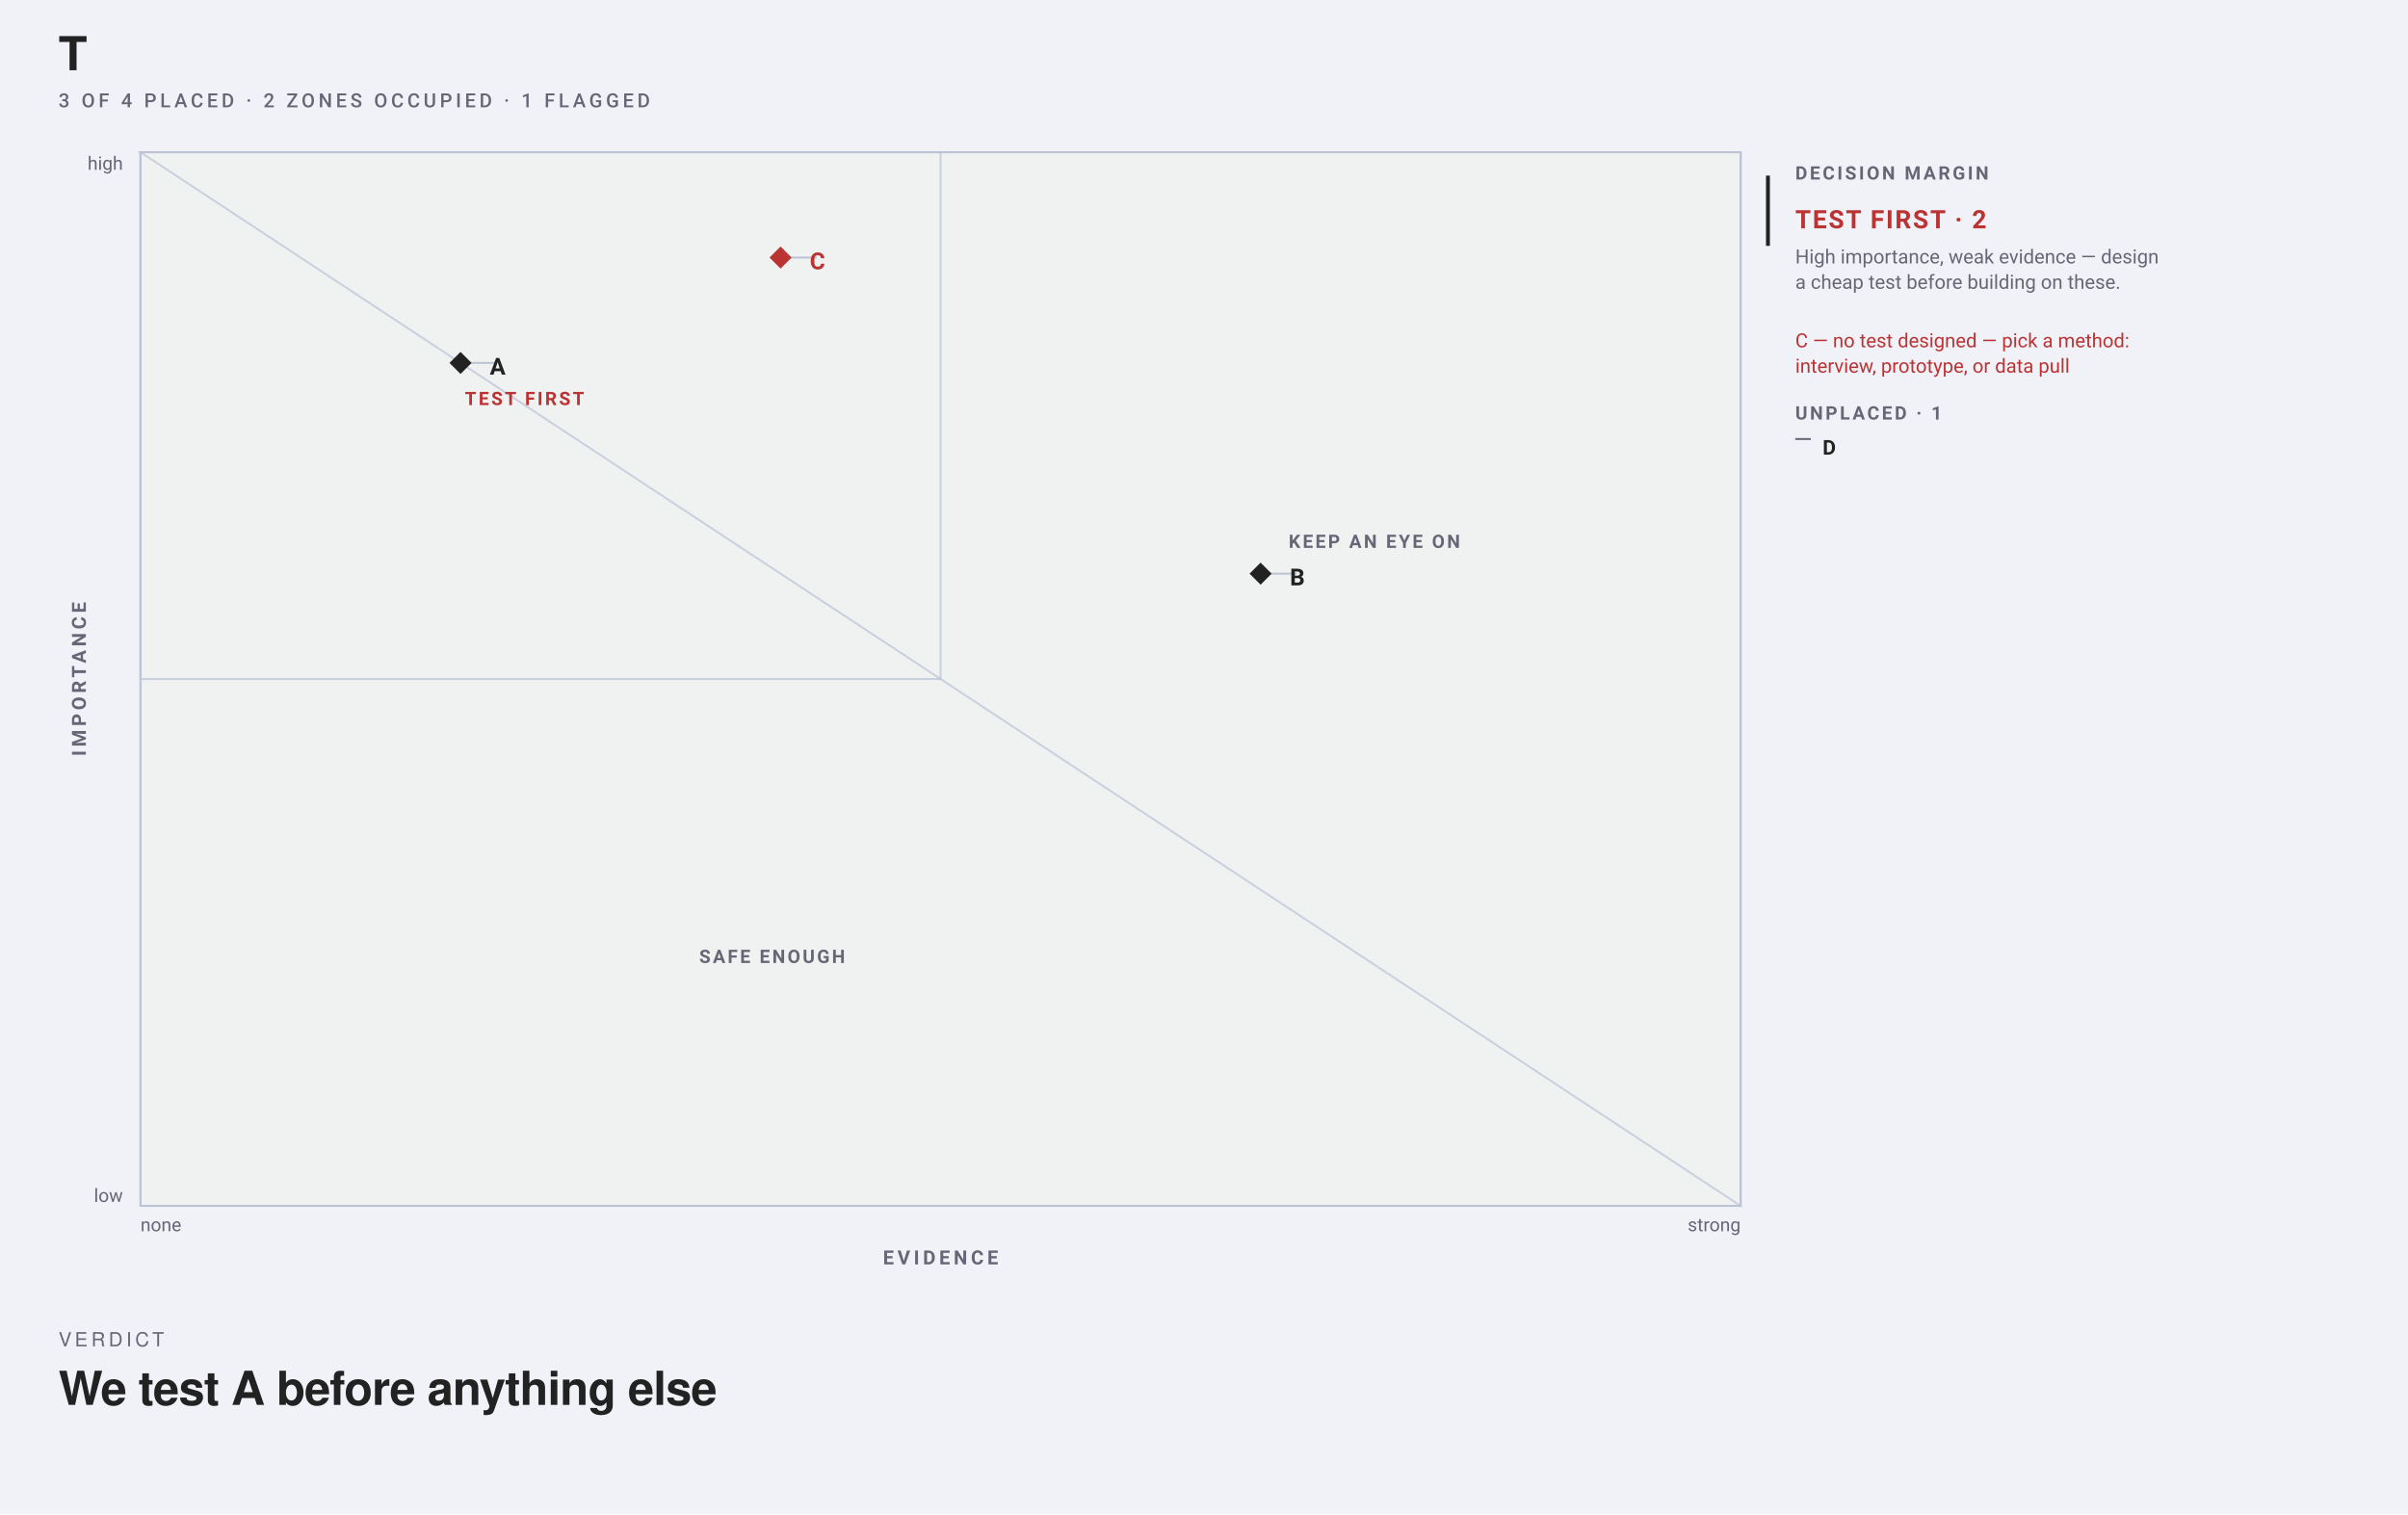
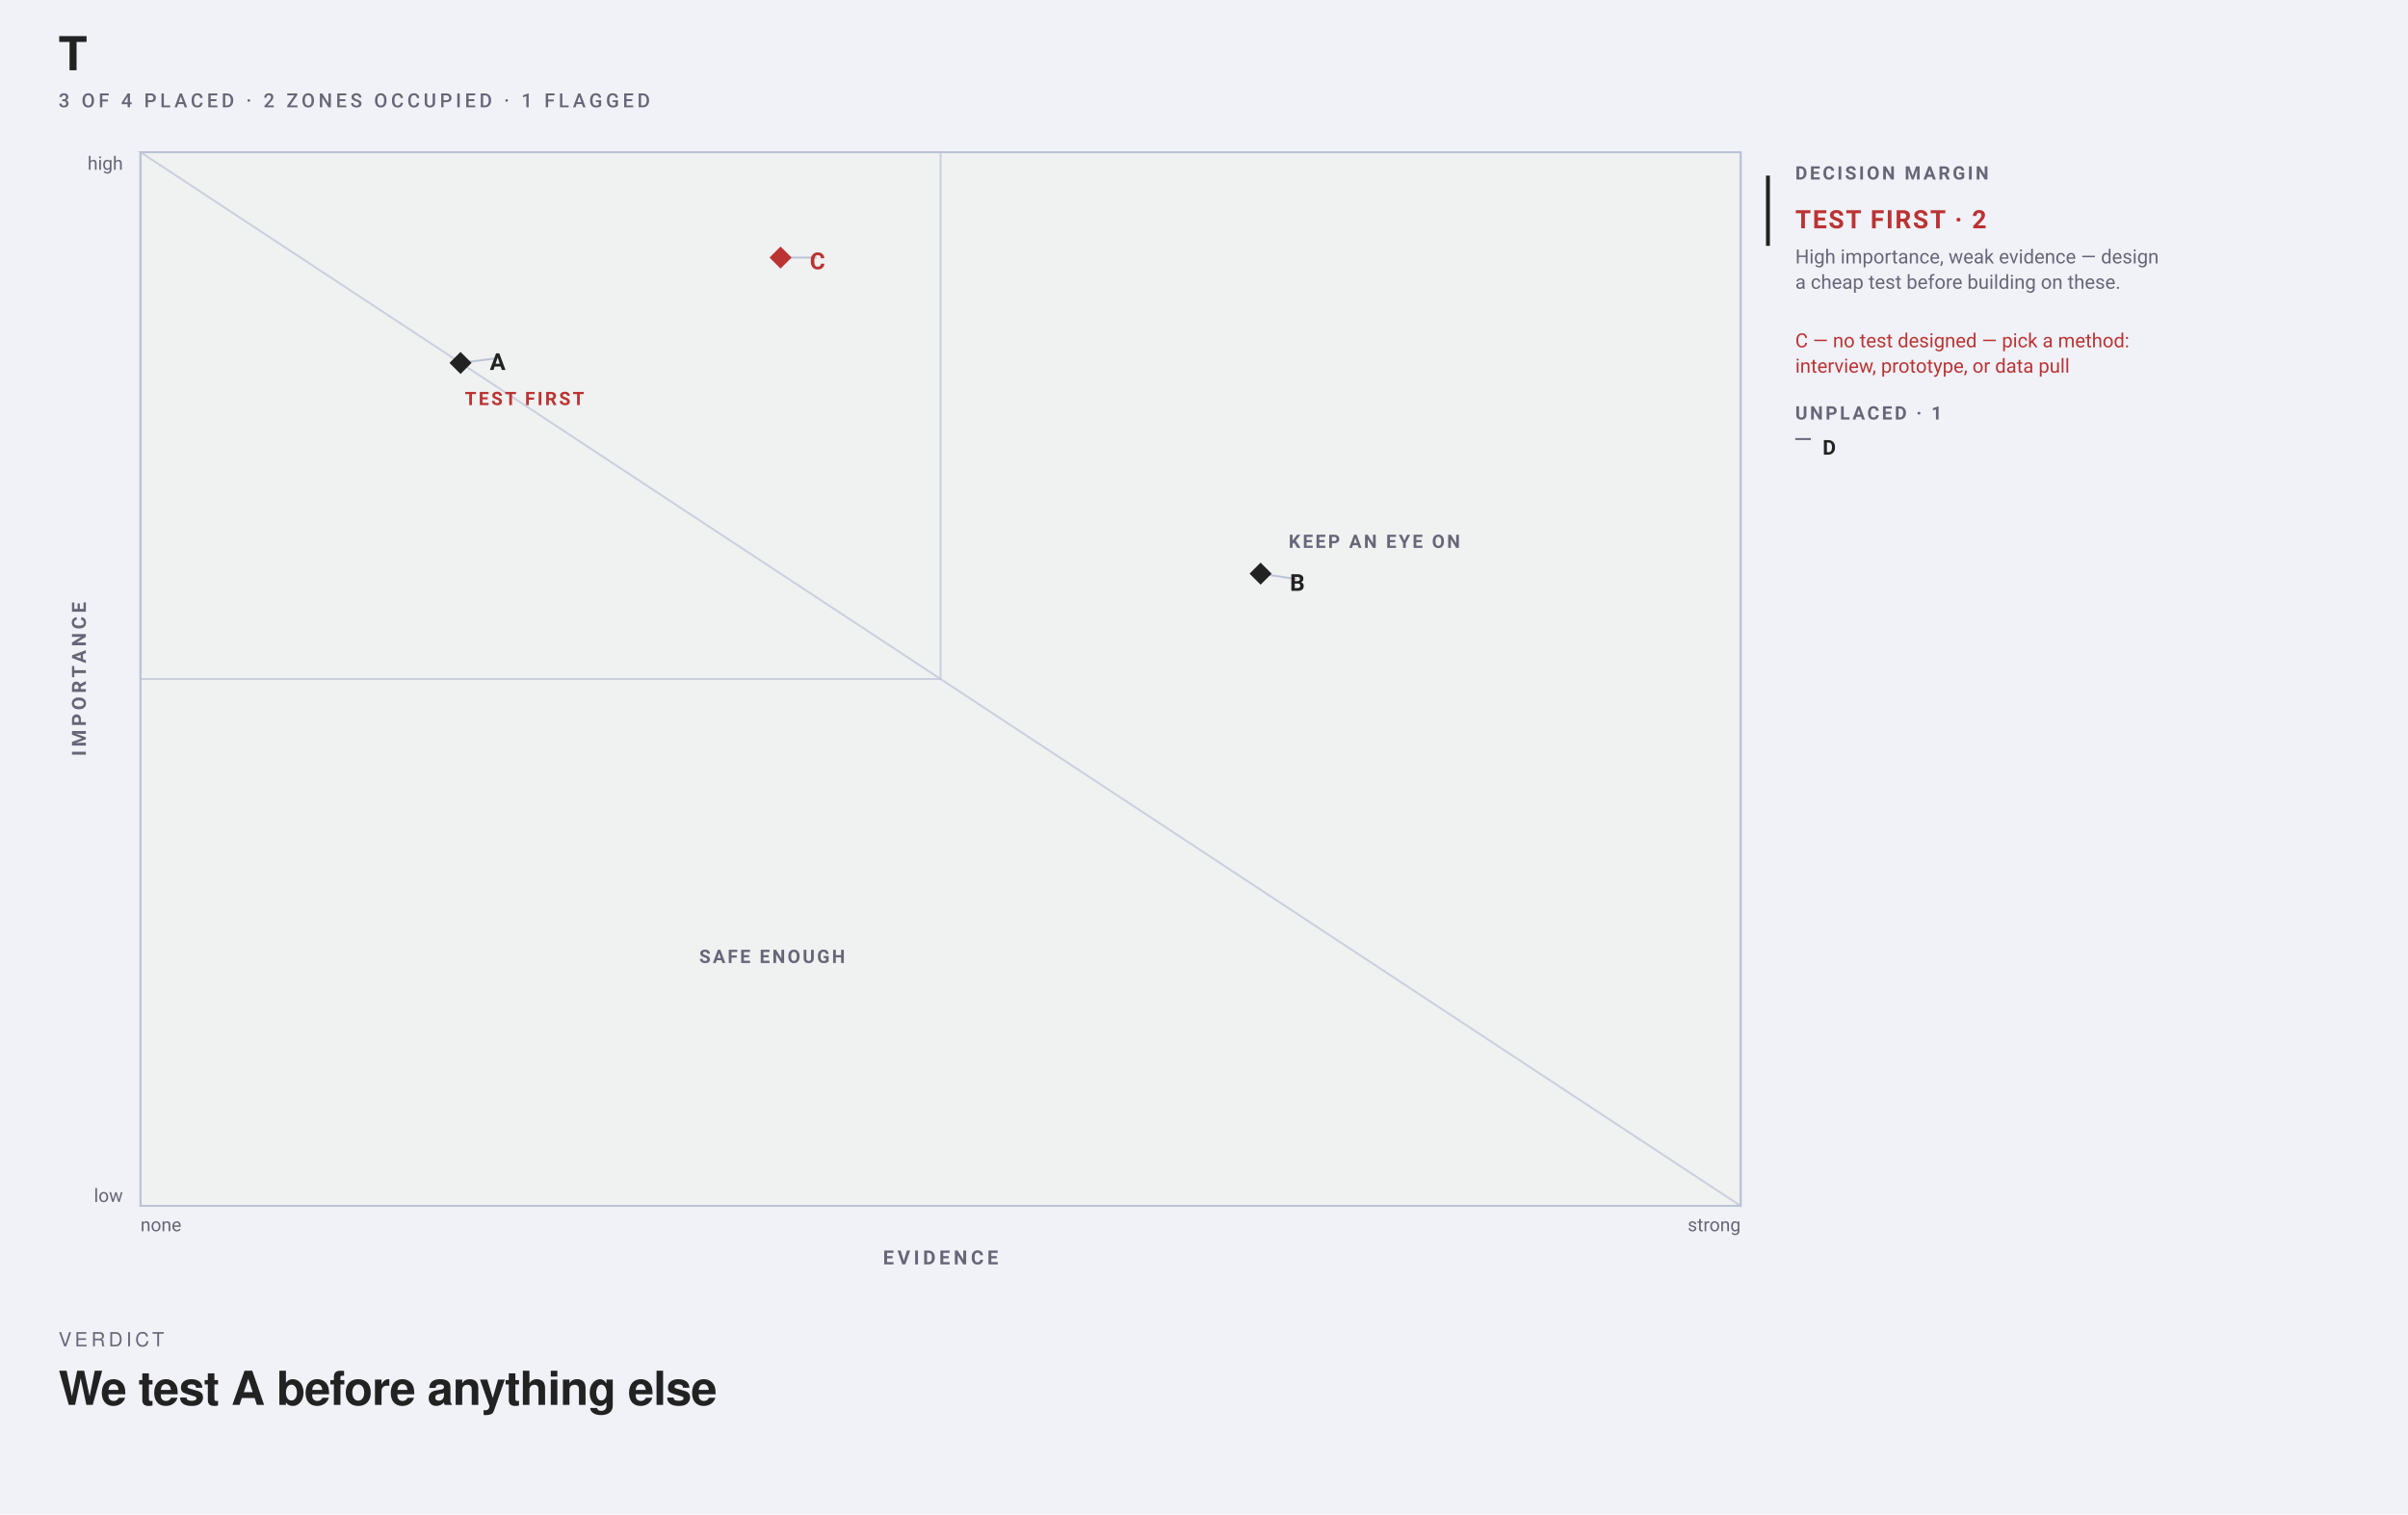
<svg xmlns="http://www.w3.org/2000/svg" data-map-layout="zone-atlas" width="1234" height="776" viewBox="0 0 1234 776" font-family="-apple-system, BlinkMacSystemFont, Segoe UI, Roboto, sans-serif">
  <rect width="1234" height="776" fill="#f0f2f8" />
  <text data-title-line="1" x="30" y="36" font-family="Helvetica, Arial, sans-serif" font-size="24" font-weight="700" fill="#222">T</text>
  <text xml:space="preserve" x="30" y="55" font-family="-apple-system, BlinkMacSystemFont, Segoe UI, Roboto, sans-serif" font-size="10" font-weight="500" letter-spacing="1.8" fill="#667">3 OF 4 PLACED · 2 ZONES OCCUPIED · 1 FLAGGED</text>
  <rect data-plane="1" data-map-field="coordinates" x="72" y="78" width="820" height="540" fill="#f0f1f1" stroke="#bbc3d5" />
  <path d="M72 618L892 618L892 78L72 78Z" fill="none" stroke="#bbc3d5" stroke-width="1" opacity=".72" />
  <path d="M892 618L892 618L892 78L72 78L72 78Z" fill="none" stroke="#bbc3d5" stroke-width="1" opacity=".72" />
  <path d="M482 348L482 78L72 78L72 348Z" fill="none" stroke="#bbc3d5" stroke-width="1" opacity=".72" />
  <text x="268.8" y="207.6" text-anchor="middle" font-size="9.5" font-weight="600" letter-spacing="1.15" fill="#b33">TEST FIRST</text>
  <text x="704.31" y="280.8" text-anchor="middle" font-size="9.5" font-weight="600" letter-spacing="1.15" fill="#667">KEEP AN EYE ON</text>
  <text x="395.68" y="493.52" text-anchor="middle" font-size="9.5" font-weight="600" letter-spacing="1.15" fill="#667">SAFE ENOUGH</text>
  <g data-edit="axis" data-line="-1" data-raw="Evidence" tabindex="0" role="button" aria-label="Edit x-axis label: Evidence" data-axis="x">
    <text x="482" y="648" text-anchor="middle" font-size="10" font-weight="600" letter-spacing="1.80" fill="#667">EVIDENCE</text>
    <rect x="460" y="626" width="44" height="44" fill="#f0f2f8" fill-opacity="0" />
  </g>
  <g data-edit="axis" data-line="-1" data-raw="Importance" tabindex="0" role="button" aria-label="Edit y-axis label: Importance" data-axis="y">
    <text x="44" y="348" text-anchor="middle" transform="rotate(-90 44 348)" font-size="10" font-weight="600" letter-spacing="1.80" fill="#667">IMPORTANCE</text>
    <rect x="22" y="326" width="44" height="44" fill="#f0f2f8" fill-opacity="0" />
  </g>
  <text x="72" y="631" font-size="9.5" fill="#667">none</text>
  <text x="892" y="631" text-anchor="end" font-size="9.5" fill="#667">strong</text>
  <text x="63" y="616" text-anchor="end" font-size="9.5" fill="#667">low</text>
  <text x="63" y="87" text-anchor="end" font-size="9.5" fill="#667">high</text>
-   <g data-edit="cardmenu" data-line="3" tabindex="0" role="button" aria-label="More options: A" data-field-raw="interview five" data-key="test" data-display-id="M01" data-geometry="236,186,243,176,23,20">
-     <rect data-hit="" x="243" y="164" width="39" height="44" fill="#f0f1f1" fill-opacity="0" />
-     <line x1="236" y1="186" x2="254.5" y2="186" stroke="#bbc3d5" />
+   <g data-edit="cardmenu" data-line="3" tabindex="0" role="button" aria-label="More options: A" data-field-raw="interview five" data-key="test" data-display-id="M01" data-geometry="236,186,243,173.6,23,20">
+     <rect data-hit="" x="243" y="161.6" width="39" height="44" fill="#f0f1f1" fill-opacity="0" />
+     <line x1="236" y1="186" x2="254.5" y2="183.6" stroke="#bbc3d5" />
    <rect x="232" y="182" width="8" height="8" fill="#222" transform="rotate(45 236 186)" />
-     <text data-edit="label" data-line="3" data-raw="A" x="251" y="192" font-size="12" font-weight="650" fill="#222" tabindex="0" role="button" aria-label="Rename: A">A</text>
+     <text data-edit="label" data-line="3" data-raw="A" x="251" y="189.6" font-size="12" font-weight="650" fill="#222" tabindex="0" role="button" aria-label="Rename: A">A</text>
  </g>
-   <g data-edit="cardmenu" data-line="4" tabindex="0" role="button" aria-label="More options: B" data-display-id="M02" data-geometry="646,294,653,284,23,20">
-     <rect data-hit="" x="653" y="272" width="39" height="44" fill="#f0f1f1" fill-opacity="0" />
-     <line x1="646" y1="294" x2="664.5" y2="294" stroke="#bbc3d5" />
+   <g data-edit="cardmenu" data-line="4" tabindex="0" role="button" aria-label="More options: B" data-display-id="M02" data-geometry="646,294,653,286.8,23,20">
+     <rect data-hit="" x="653" y="274.8" width="39" height="44" fill="#f0f1f1" fill-opacity="0" />
+     <line x1="646" y1="294" x2="664.5" y2="296.8" stroke="#bbc3d5" />
    <rect x="642" y="290" width="8" height="8" fill="#222" transform="rotate(45 646 294)" />
-     <text data-edit="label" data-line="4" data-raw="B" x="661" y="300" font-size="12" font-weight="650" fill="#222" tabindex="0" role="button" aria-label="Rename: B">B</text>
+     <text data-edit="label" data-line="4" data-raw="B" x="661" y="302.8" font-size="12" font-weight="650" fill="#222" tabindex="0" role="button" aria-label="Rename: B">B</text>
  </g>
  <g data-edit="cardmenu" data-line="5" tabindex="0" role="button" aria-label="More options: C" data-display-id="M03" data-geometry="400,132,407,122,23,20">
    <rect data-hit="" x="407" y="110" width="39" height="44" fill="#f0f1f1" fill-opacity="0" />
    <line x1="400" y1="132" x2="418.5" y2="132" stroke="#bbc3d5" />
    <rect x="396" y="128" width="8" height="8" fill="#b33" transform="rotate(45 400 132)" />
    <text data-edit="label" data-line="5" data-raw="C" x="415" y="138" font-size="12" font-weight="650" fill="#b33" tabindex="0" role="button" aria-label="Rename: C">C</text>
  </g>
  <line x1="906" y1="90" x2="906" y2="126" stroke="#222" stroke-width="2" />
  <text x="920" y="92" font-size="9.5" font-weight="600" letter-spacing="1.25" fill="#667">DECISION MARGIN</text>
  <text x="920" y="117" font-size="13" font-weight="650" letter-spacing=".85" fill="#b33">TEST FIRST · 2</text>
  <text x="920" y="135" font-size="10" fill="#667">High importance, weak evidence — design</text>
  <text x="920" y="148" font-size="10" fill="#667">a cheap test before building on these.</text>
  <text x="920" y="178" font-size="10" fill="#b33">C — no test designed — pick a method:</text>
  <text x="920" y="191" font-size="10" fill="#b33">interview, prototype, or data pull</text>
  <text x="920" y="215" font-size="9.5" font-weight="600" letter-spacing="1.25" fill="#667">UNPLACED · 1</text>
  <g data-line="6" data-tray="1">
    <line x1="920" y1="225" x2="928" y2="225" stroke="#667" />
    <text data-edit="label" data-line="6" data-raw="D" x="934" y="233" font-size="10.5" font-weight="600" fill="#222" tabindex="0" role="button" aria-label="Rename: D">D</text>
  </g>
  <text xml:space="preserve" x="30" y="690" font-family="Helvetica, Arial, sans-serif" font-size="10" font-weight="500" letter-spacing="1.8" fill="#667">VERDICT</text>
  <text xml:space="preserve" x="30" y="720" font-family="Helvetica, Arial, sans-serif" font-size="24" font-weight="700" letter-spacing="-0.36" fill="#222">We test A before anything else</text>
</svg>
